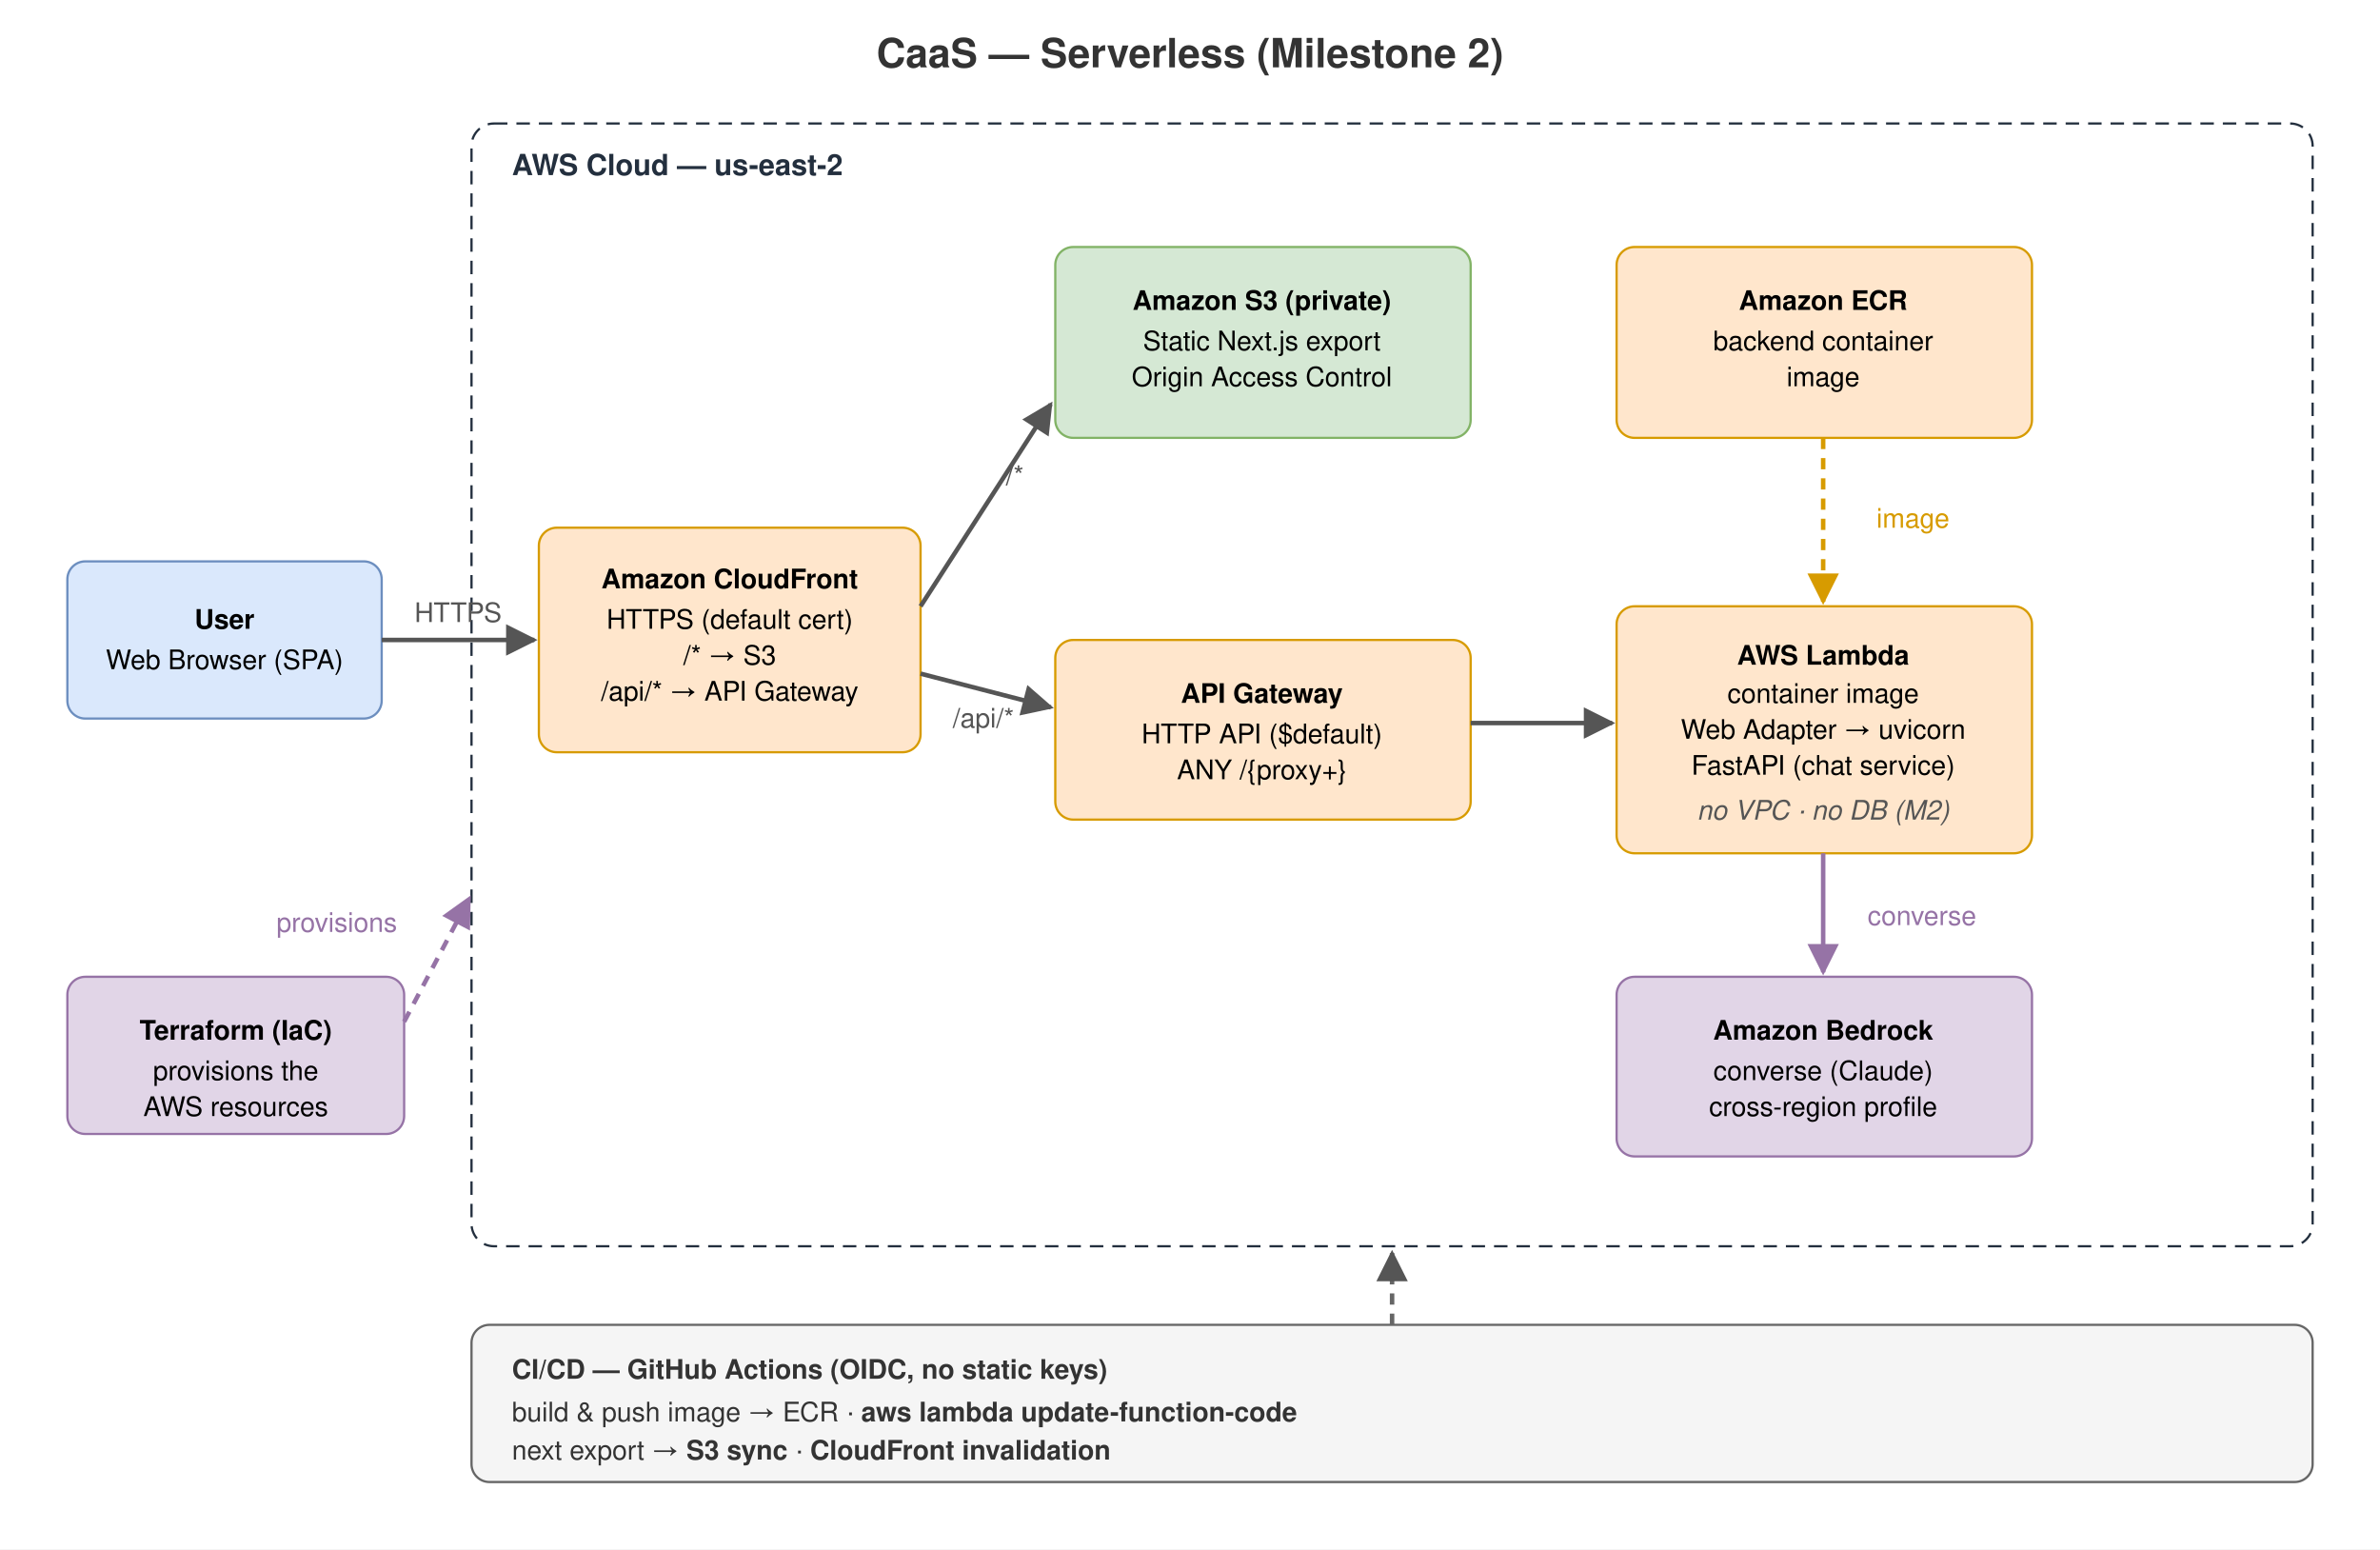
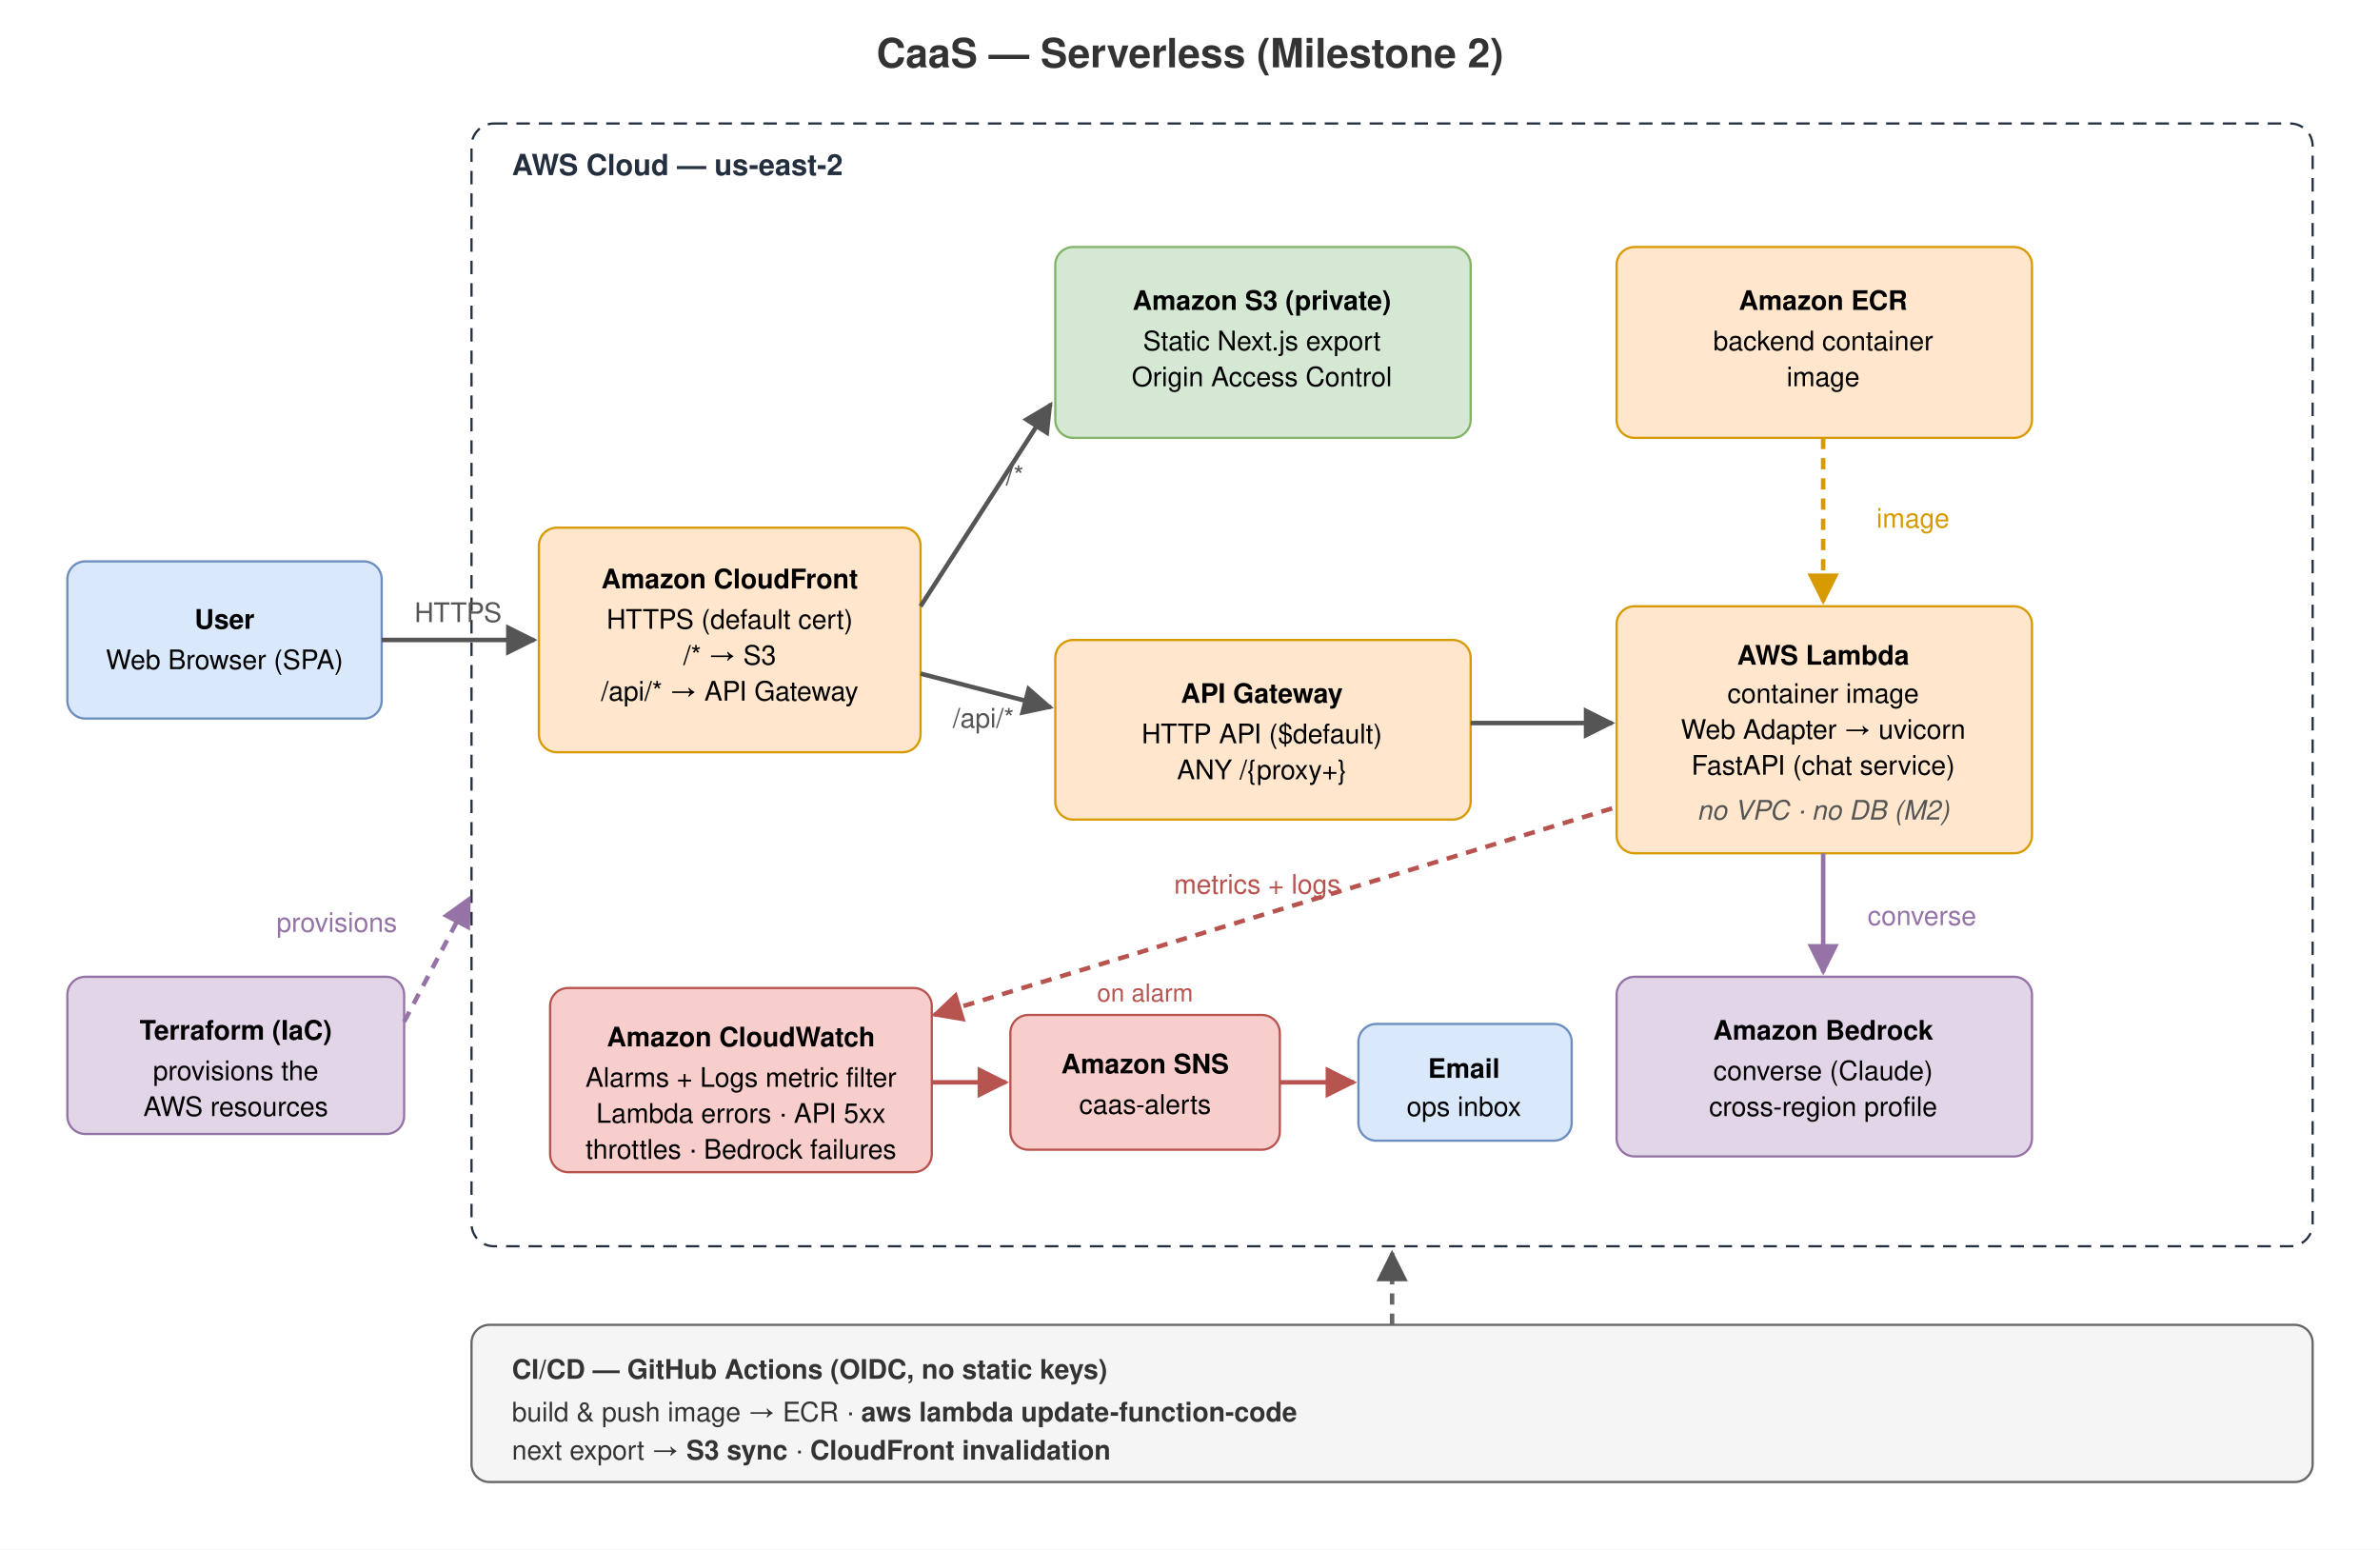
<svg xmlns="http://www.w3.org/2000/svg" viewBox="0 0 1060 690" font-family="Segoe UI, Helvetica, Arial, sans-serif" font-size="12">
  <defs>
    <marker id="arrow" viewBox="0 0 10 10" refX="9" refY="5" markerWidth="7" markerHeight="7" orient="auto-start-reverse">
      <path d="M0,0 L10,5 L0,10 z" fill="#555" />
    </marker>
    <marker id="arrowO" viewBox="0 0 10 10" refX="9" refY="5" markerWidth="7" markerHeight="7" orient="auto-start-reverse">
      <path d="M0,0 L10,5 L0,10 z" fill="#d79b00" />
    </marker>
    <marker id="arrowP" viewBox="0 0 10 10" refX="9" refY="5" markerWidth="7" markerHeight="7" orient="auto-start-reverse">
      <path d="M0,0 L10,5 L0,10 z" fill="#9673a6" />
+     </marker>
+     <marker id="arrowR" viewBox="0 0 10 10" refX="9" refY="5" markerWidth="7" markerHeight="7" orient="auto-start-reverse">
+       <path d="M0,0 L10,5 L0,10 z" fill="#b85450" />
    </marker>
  </defs>
  <rect x="0" y="0" width="1060" height="690" fill="#ffffff" />
  <text x="530" y="30" text-anchor="middle" font-size="18" font-weight="bold" fill="#333">CaaS — Serverless (Milestone 2)</text>
  <rect x="210" y="55" width="820" height="500" rx="10" fill="none" stroke="#232f3e" stroke-dasharray="6 4" />
  <text x="228" y="78" font-size="13" font-weight="bold" fill="#232f3e">AWS Cloud — us-east-2</text>
  <rect x="30" y="250" width="140" height="70" rx="8" fill="#dae8fc" stroke="#6c8ebf" />
  <text x="100" y="280" text-anchor="middle" font-weight="bold">User</text>
  <text x="100" y="298" text-anchor="middle">Web Browser (SPA)</text>
  <rect x="240" y="235" width="170" height="100" rx="8" fill="#ffe6cc" stroke="#d79b00" />
  <text x="325" y="262" text-anchor="middle" font-weight="bold">Amazon CloudFront</text>
  <text x="325" y="280" text-anchor="middle">HTTPS (default cert)</text>
  <text x="325" y="296" text-anchor="middle">/*  → S3</text>
  <text x="325" y="312" text-anchor="middle">/api/* → API Gateway</text>
  <rect x="470" y="110" width="185" height="85" rx="8" fill="#d5e8d4" stroke="#82b366" />
  <text x="562" y="138" text-anchor="middle" font-weight="bold">Amazon S3 (private)</text>
  <text x="562" y="156" text-anchor="middle">Static Next.js export</text>
  <text x="562" y="172" text-anchor="middle">Origin Access Control</text>
  <rect x="720" y="110" width="185" height="85" rx="8" fill="#ffe6cc" stroke="#d79b00" />
  <text x="812" y="138" text-anchor="middle" font-weight="bold">Amazon ECR</text>
  <text x="812" y="156" text-anchor="middle">backend container</text>
  <text x="812" y="172" text-anchor="middle">image</text>
  <rect x="470" y="285" width="185" height="80" rx="8" fill="#ffe6cc" stroke="#d79b00" />
  <text x="562" y="313" text-anchor="middle" font-weight="bold">API Gateway</text>
  <text x="562" y="331" text-anchor="middle">HTTP API ($default)</text>
  <text x="562" y="347" text-anchor="middle">ANY /{proxy+}</text>
  <rect x="720" y="270" width="185" height="110" rx="8" fill="#ffe6cc" stroke="#d79b00" />
  <text x="812" y="296" text-anchor="middle" font-weight="bold">AWS Lambda</text>
  <text x="812" y="313" text-anchor="middle">container image</text>
  <text x="812" y="329" text-anchor="middle">Web Adapter → uvicorn</text>
  <text x="812" y="345" text-anchor="middle">FastAPI (chat service)</text>
  <text x="812" y="365" text-anchor="middle" font-style="italic" fill="#555">no VPC · no DB (M2)</text>
  <rect x="720" y="435" width="185" height="80" rx="8" fill="#e1d5e7" stroke="#9673a6" />
  <text x="812" y="463" text-anchor="middle" font-weight="bold">Amazon Bedrock</text>
  <text x="812" y="481" text-anchor="middle">converse (Claude)</text>
  <text x="812" y="497" text-anchor="middle">cross-region profile</text>
  <rect x="30" y="435" width="150" height="70" rx="8" fill="#e1d5e7" stroke="#9673a6" />
  <text x="105" y="463" text-anchor="middle" font-weight="bold">Terraform (IaC)</text>
  <text x="105" y="481" text-anchor="middle">provisions the</text>
  <text x="105" y="497" text-anchor="middle">AWS resources</text>
  <rect x="210" y="590" width="820" height="70" rx="8" fill="#f5f5f5" stroke="#666" />
  <text x="228" y="614" font-weight="bold" fill="#333">CI/CD — GitHub Actions (OIDC, no static keys)</text>
  <text x="228" y="633" fill="#333">build &amp; push image → ECR · <tspan font-weight="bold">aws lambda update-function-code</tspan>
  </text>
  <text x="228" y="650" fill="#333">next export → <tspan font-weight="bold">S3 sync</tspan> · <tspan font-weight="bold">CloudFront invalidation</tspan>
  </text>
  <line x1="170" y1="285" x2="238" y2="285" stroke="#555" stroke-width="2" marker-end="url(#arrow)" />
  <text x="204" y="277" text-anchor="middle" fill="#555">HTTPS</text>
  <line x1="410" y1="270" x2="468" y2="180" stroke="#555" stroke-width="2" marker-end="url(#arrow)" />
  <text x="452" y="216" text-anchor="middle" fill="#555">/*</text>
  <line x1="410" y1="300" x2="468" y2="315" stroke="#555" stroke-width="2" marker-end="url(#arrow)" />
  <text x="438" y="324" text-anchor="middle" fill="#555">/api/*</text>
  <line x1="655" y1="322" x2="718" y2="322" stroke="#555" stroke-width="2" marker-end="url(#arrow)" />
  <line x1="812" y1="380" x2="812" y2="433" stroke="#9673a6" stroke-width="2" marker-end="url(#arrowP)" />
  <text x="856" y="412" text-anchor="middle" fill="#9673a6">converse</text>
  <line x1="812" y1="195" x2="812" y2="268" stroke="#d79b00" stroke-width="2" stroke-dasharray="5 4" marker-end="url(#arrowO)" />
  <text x="852" y="235" text-anchor="middle" fill="#d79b00">image</text>
  <line x1="180" y1="455" x2="209" y2="400" stroke="#9673a6" stroke-width="2" stroke-dasharray="5 4" marker-end="url(#arrowP)" />
  <text x="150" y="415" text-anchor="middle" fill="#9673a6">provisions</text>
  <line x1="620" y1="590" x2="620" y2="558" stroke="#666" stroke-width="2" stroke-dasharray="5 4" marker-end="url(#arrow)" />
+   <rect x="245" y="440" width="170" height="82" rx="8" fill="#f8cecc" stroke="#b85450" />
+   <text x="330" y="466" text-anchor="middle" font-weight="bold">Amazon CloudWatch</text>
+   <text x="330" y="484" text-anchor="middle">Alarms + Logs metric filter</text>
+   <text x="330" y="500" text-anchor="middle">Lambda errors · API 5xx</text>
+   <text x="330" y="516" text-anchor="middle">throttles · Bedrock failures</text>
+   <rect x="450" y="452" width="120" height="60" rx="8" fill="#f8cecc" stroke="#b85450" />
+   <text x="510" y="478" text-anchor="middle" font-weight="bold">Amazon SNS</text>
+   <text x="510" y="496" text-anchor="middle">caas-alerts</text>
+   <rect x="605" y="456" width="95" height="52" rx="8" fill="#dae8fc" stroke="#6c8ebf" />
+   <text x="652" y="480" text-anchor="middle" font-weight="bold">Email</text>
+   <text x="652" y="497" text-anchor="middle">ops inbox</text>
+   <line x1="718" y1="360" x2="416" y2="452" stroke="#b85450" stroke-width="2" stroke-dasharray="5 4" marker-end="url(#arrowR)" />
+   <text x="560" y="398" text-anchor="middle" fill="#b85450">metrics + logs</text>
+   <line x1="415" y1="482" x2="448" y2="482" stroke="#b85450" stroke-width="2" marker-end="url(#arrowR)" />
+   <line x1="570" y1="482" x2="603" y2="482" stroke="#b85450" stroke-width="2" marker-end="url(#arrowR)" />
+   <text x="510" y="446" text-anchor="middle" fill="#b85450" font-size="11">on alarm</text>
</svg>
